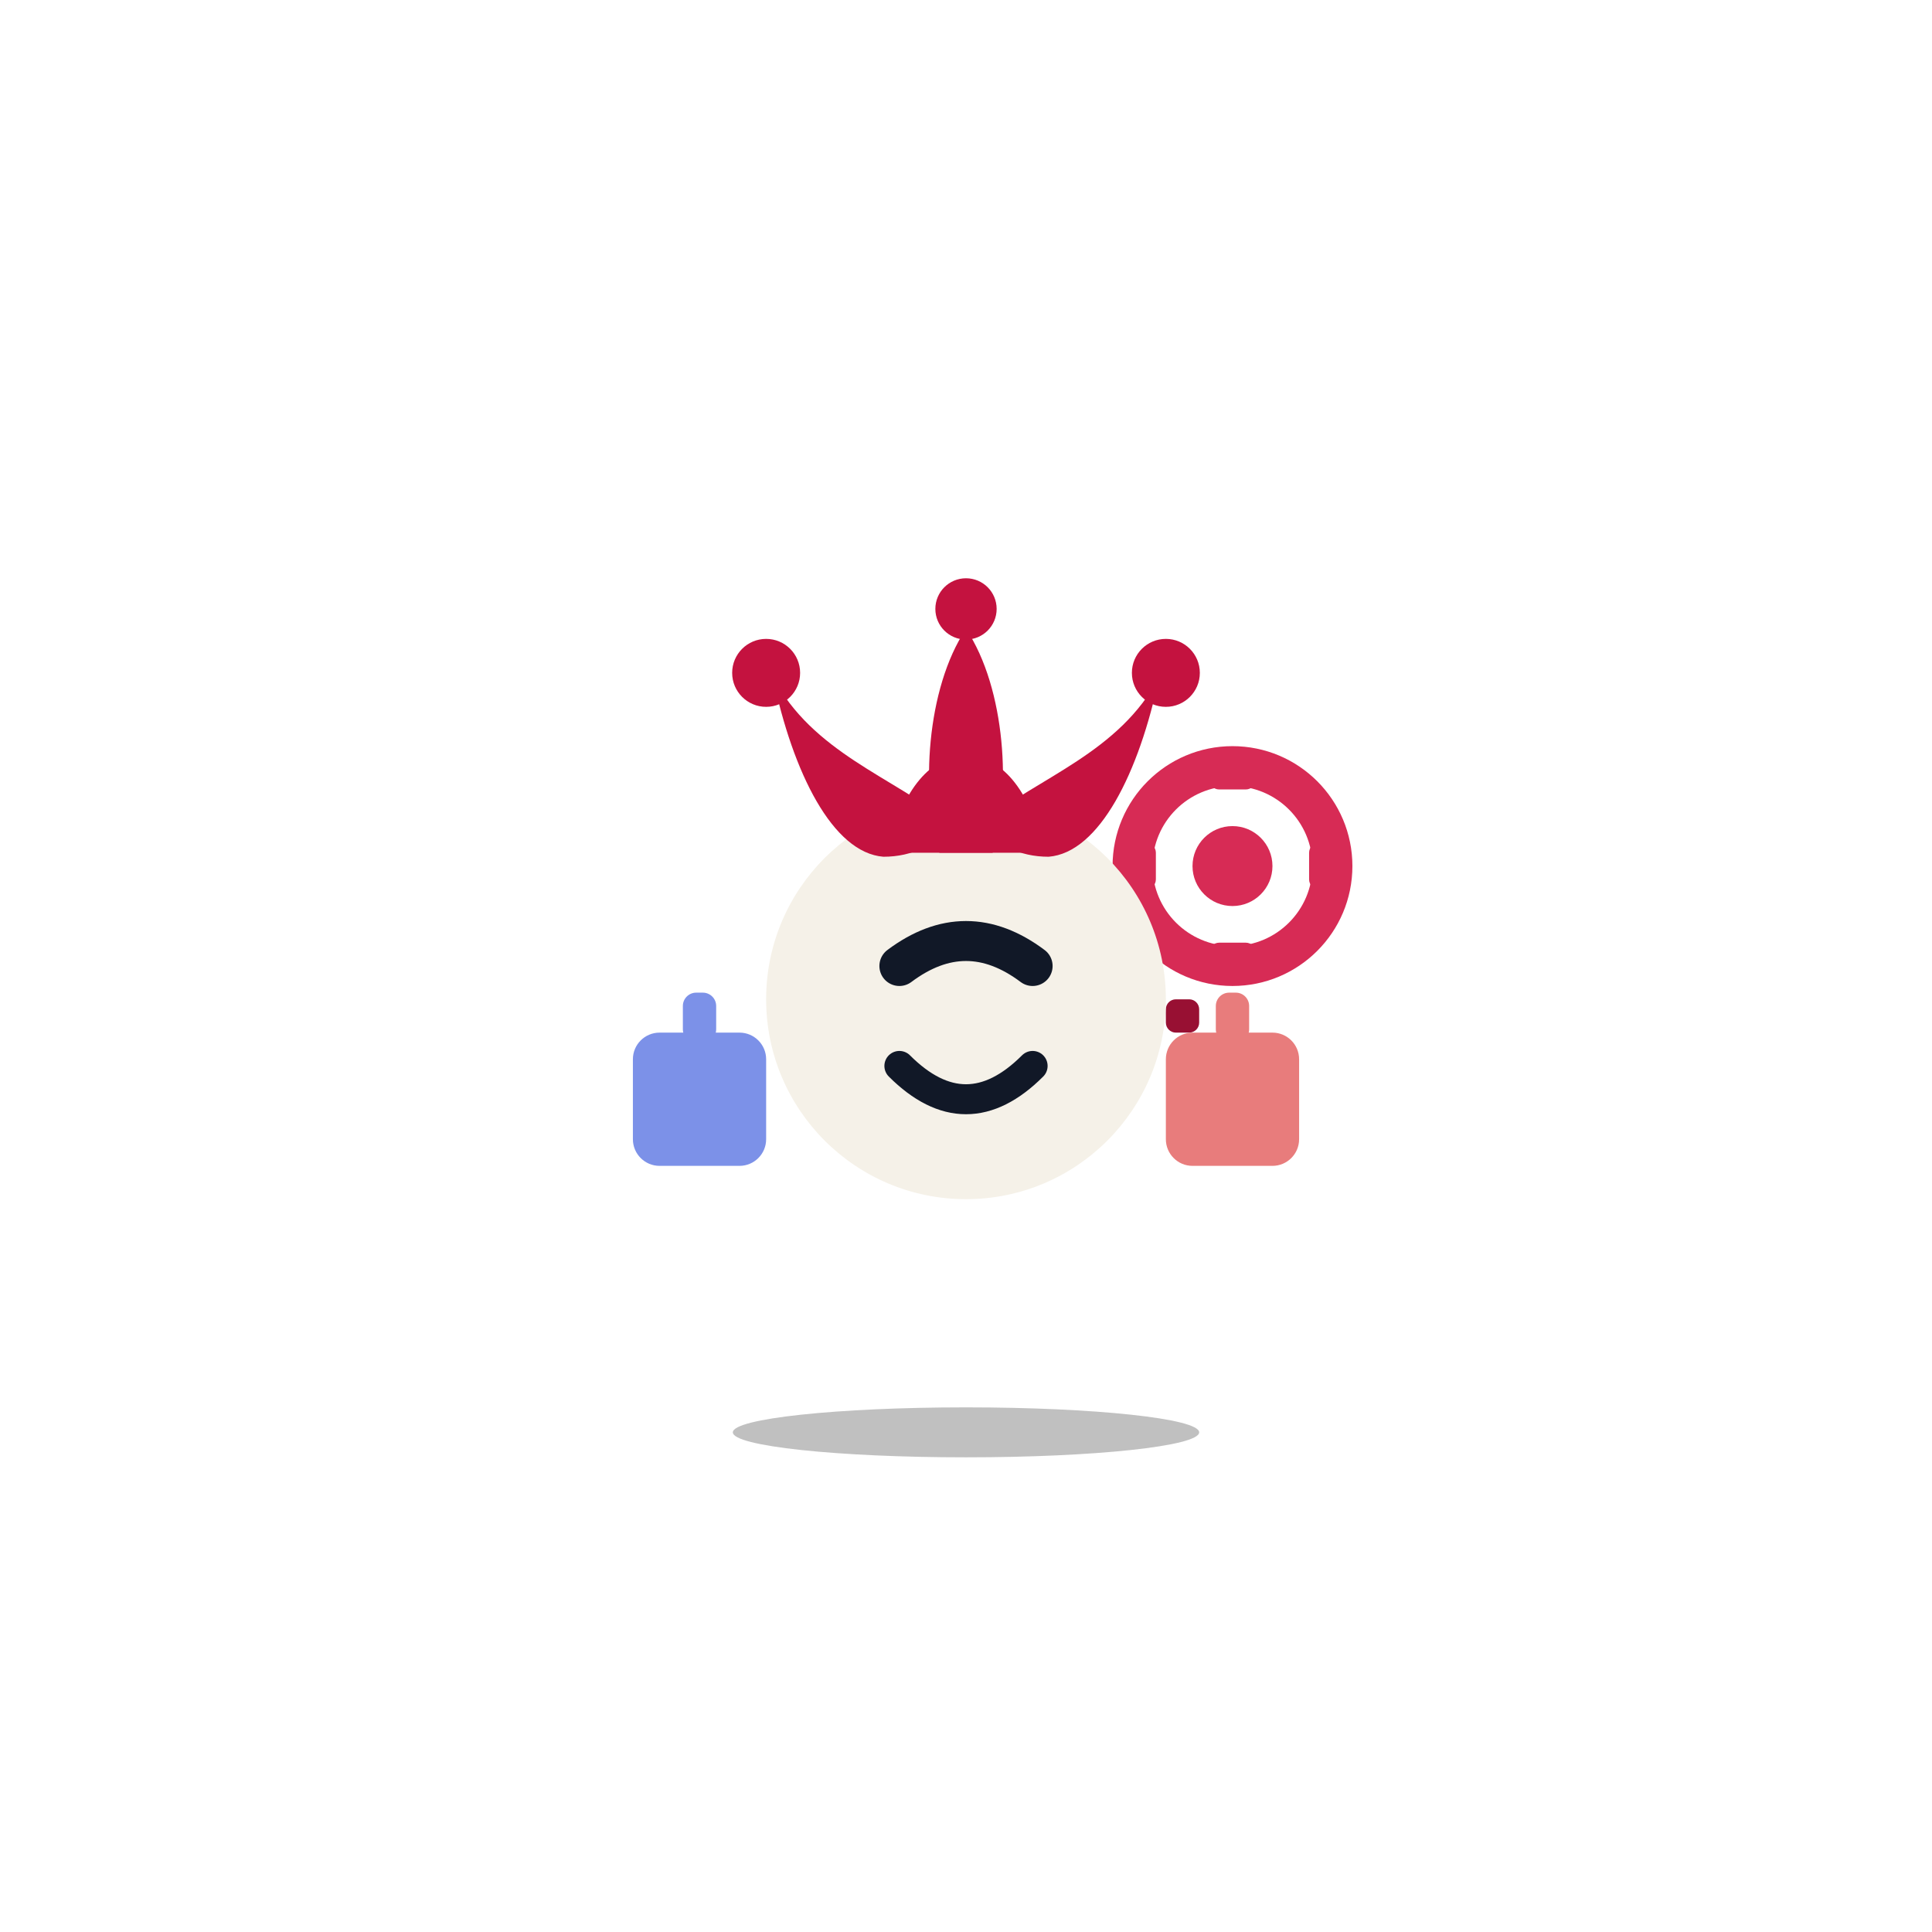
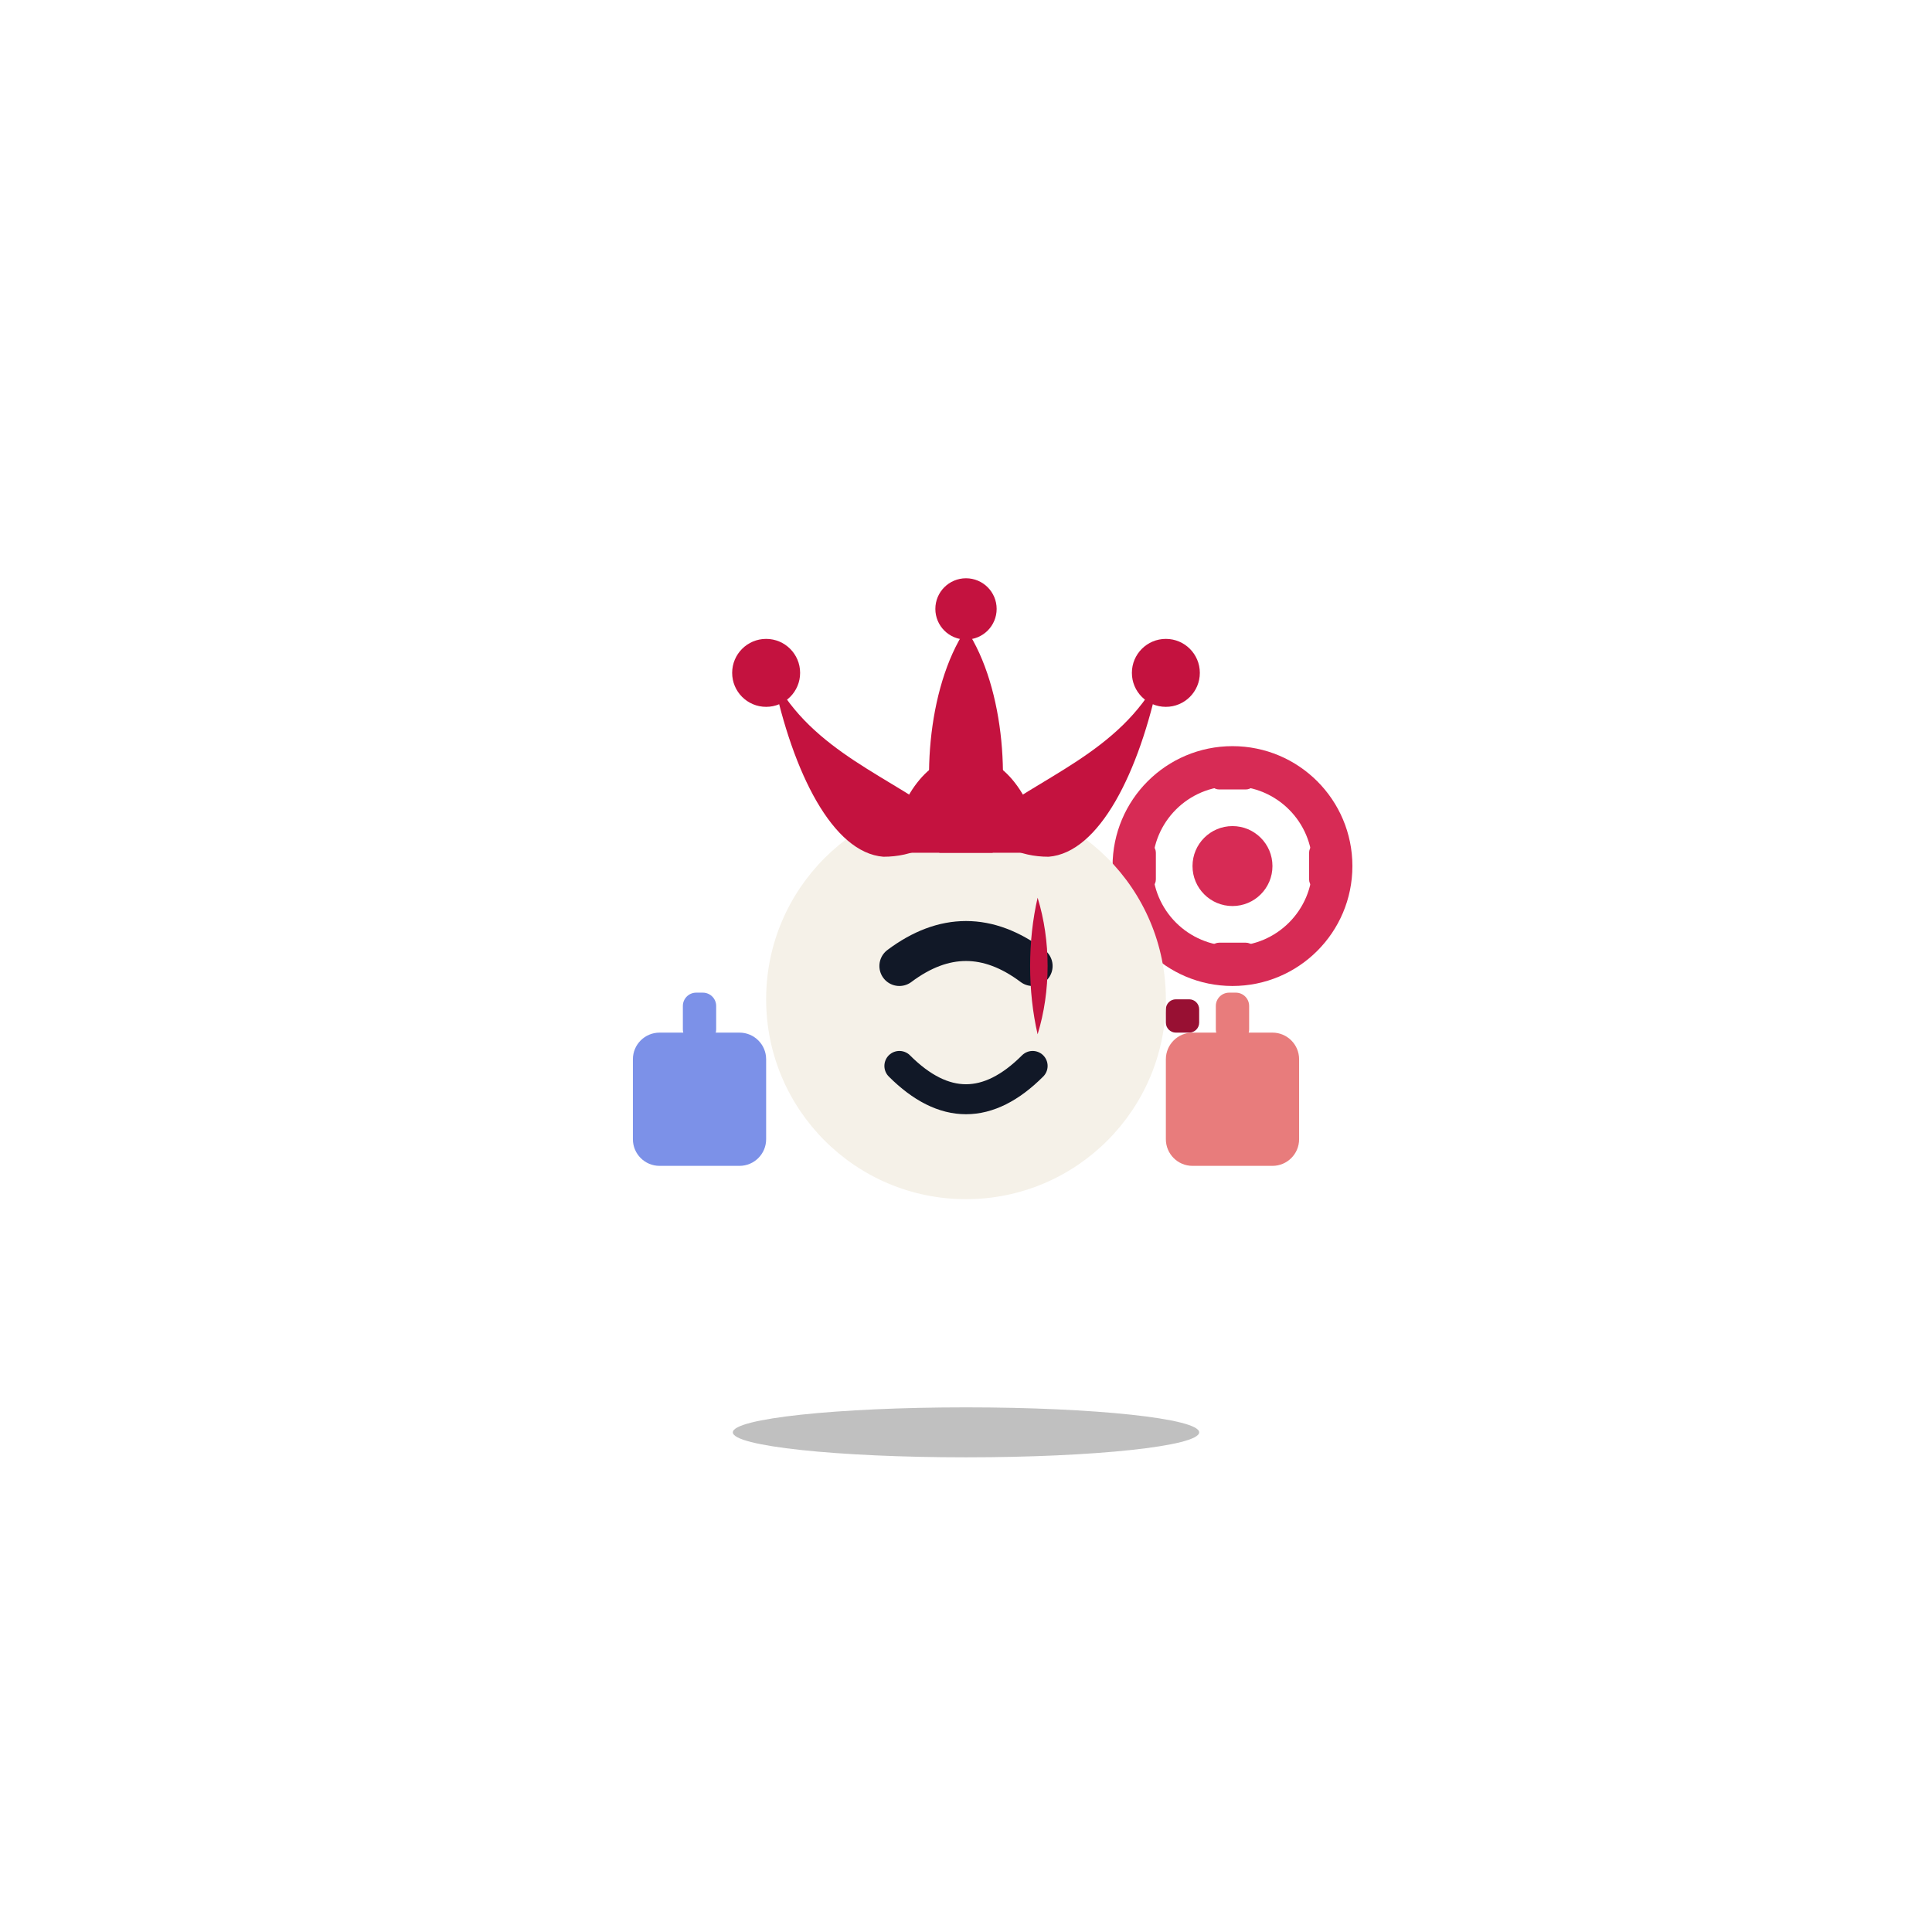
<svg xmlns="http://www.w3.org/2000/svg" viewBox="-18 -18 58 58" width="500" height="500" fill="none">
  <defs>
    <style>
    .bd-all {
      transform-origin: 11px 17px;
      animation: bd-bounce 0.55s cubic-bezier(0.36,0.07,0.19,0.97) infinite;
    }
    .bd-gear {
      transform-origin: 19px 8px;
      animation: bd-spin 2s linear infinite;
    }
    .bd-block-l {
      transform-origin: 4px 16px;
      animation: bd-wobble-l 0.55s ease-in-out infinite alternate;
    }
    .bd-block-r {
      transform-origin: 18px 16px;
      animation: bd-wobble-r 0.55s ease-in-out infinite alternate;
    }
    .bd-spark1 { animation: bd-spark 1s ease-out infinite; animation-delay: 0s; }
    .bd-spark2 { animation: bd-spark 1s ease-out infinite; animation-delay: 0.33s; }
    .bd-spark3 { animation: bd-spark 1s ease-out infinite; animation-delay: 0.66s; }
    .bd-shadow {
      transform-origin: 11px 25px;
      animation: bd-shadow 0.55s cubic-bezier(0.36,0.07,0.19,0.97) infinite;
    }
    @keyframes bd-bounce {
      0%,100% { transform: translateY(0) scaleY(1) scaleX(1); }
      30%     { transform: translateY(-3px) scaleY(1.06) scaleX(0.95); }
      60%     { transform: translateY(1.5px) scaleY(0.94) scaleX(1.05); }
    }
    @keyframes bd-spin {
      from { transform: rotate(0deg); }
      to   { transform: rotate(360deg); }
    }
    @keyframes bd-wobble-l {
      from { transform: rotate(-10deg) translateY(0); }
      to   { transform: rotate(5deg) translateY(-2px); }
    }
    @keyframes bd-wobble-r {
      from { transform: rotate(10deg) translateY(-2px); }
      to   { transform: rotate(-5deg) translateY(0); }
    }
    @keyframes bd-spark {
      0%   { transform: translate(0,0) scale(1); opacity: 1; }
      100% { transform: translate(3px,-6px) scale(0.2); opacity: 0; }
    }
    @keyframes bd-shadow {
      0%,100% { transform: scaleX(1); opacity: 0.3; }
      30%     { transform: scaleX(0.8); opacity: 0.15; }
      60%     { transform: scaleX(1.1); opacity: 0.35; }
    }
  </style>
  </defs>
  <ellipse class="bd-shadow" cx="11" cy="25" rx="7" ry="0.75" fill="#c0c0c0" />
  <g class="bd-all">
    <g class="bd-gear">
      <circle cx="19" cy="8" r="3" fill="none" stroke="#d72b55" stroke-width="1.2" />
      <circle cx="19" cy="8" r="1.2" fill="#d72b55" />
      <rect x="18.3" y="4.5" width="1.4" height="1.2" rx="0.3" fill="#d72b55" />
      <rect x="18.3" y="10.3" width="1.4" height="1.2" rx="0.3" fill="#d72b55" />
      <rect x="15.5" y="7.3" width="1.2" height="1.4" rx="0.3" fill="#d72b55" />
      <rect x="21.3" y="7.3" width="1.2" height="1.4" rx="0.3" fill="#d72b55" />
    </g>
    <rect class="bd-spark1" x="17" y="12" width="1" height="1" rx="0.3" fill="#981033" />
    <rect class="bd-spark2" x="19" y="14" width="0.8" height="0.8" rx="0.2" fill="#FF9500" />
    <rect class="bd-spark3" x="15" y="13" width="0.7" height="0.7" rx="0.2" fill="#981033" />
    <g class="bd-block-l">
      <rect x="1" y="13" width="4" height="4" rx="0.8" fill="#7c91e8" />
      <rect x="2.5" y="11.8" width="1" height="1.5" rx="0.4" fill="#7c91e8" />
    </g>
    <g class="bd-block-r">
      <rect x="17" y="13" width="4" height="4" rx="0.8" fill="#e87c7c" />
      <rect x="18.5" y="11.8" width="1" height="1.5" rx="0.4" fill="#e87c7c" />
    </g>
    <rect x="5" y="6" width="12" height="12" rx="6" fill="#f5f1e8" />
    <g class="pet-hat" transform="translate(11.00 7.00) rotate(0.0)">
      <path d="M-0.48 -0.30 C-2.20 -1.68 -4.60 -2.40 -5.80 -4.68 C-5.20 -1.80 -4.00 0.60 -2.48 0.72 C-1.60 0.72 -0.88 0.36 -0.48 -0.30 Z" fill="#c4123f" />
      <path d="M0.48 -0.30 C2.20 -1.68 4.60 -2.40 5.80 -4.68 C5.20 -1.80 4.00 0.60 2.48 0.72 C1.60 0.72 0.88 0.36 0.48 -0.30 Z" fill="#c4123f" />
      <path d="M-2.32 0.60 C-1.60 -3.30 1.60 -3.30 2.32 0.60 Z" fill="#c4123f" />
      <path d="M0 -6.12 C-1.20 -4.32 -1.36 -1.20 -0.80 0.60 L0.80 0.60 C1.36 -1.20 1.20 -4.32 0 -6.12 Z" fill="#c4123f" />
      <circle cx="-6.00" cy="-4.80" r="1.02" fill="#c4123f" />
      <circle cx="6.00" cy="-4.80" r="1.02" fill="#c4123f" />
      <circle cx="0" cy="-6.72" r="0.92" fill="#c4123f" />
    </g>
    <path d="M9 11 Q11 9.5 13 11" stroke="#111827" stroke-width="1.2" stroke-linecap="round" fill="none" />
+     <path d="M13.15 8.95 C13.55 10.25 13.55 11.75 13.15 13.05 C12.85 11.75 12.85 10.25 13.15 8.95 Z" fill="#c4123f" />
    <path d="M9 14 Q11 16 13 14" stroke="#111827" stroke-width="0.9" stroke-linecap="round" fill="none" />
  </g>
</svg>
